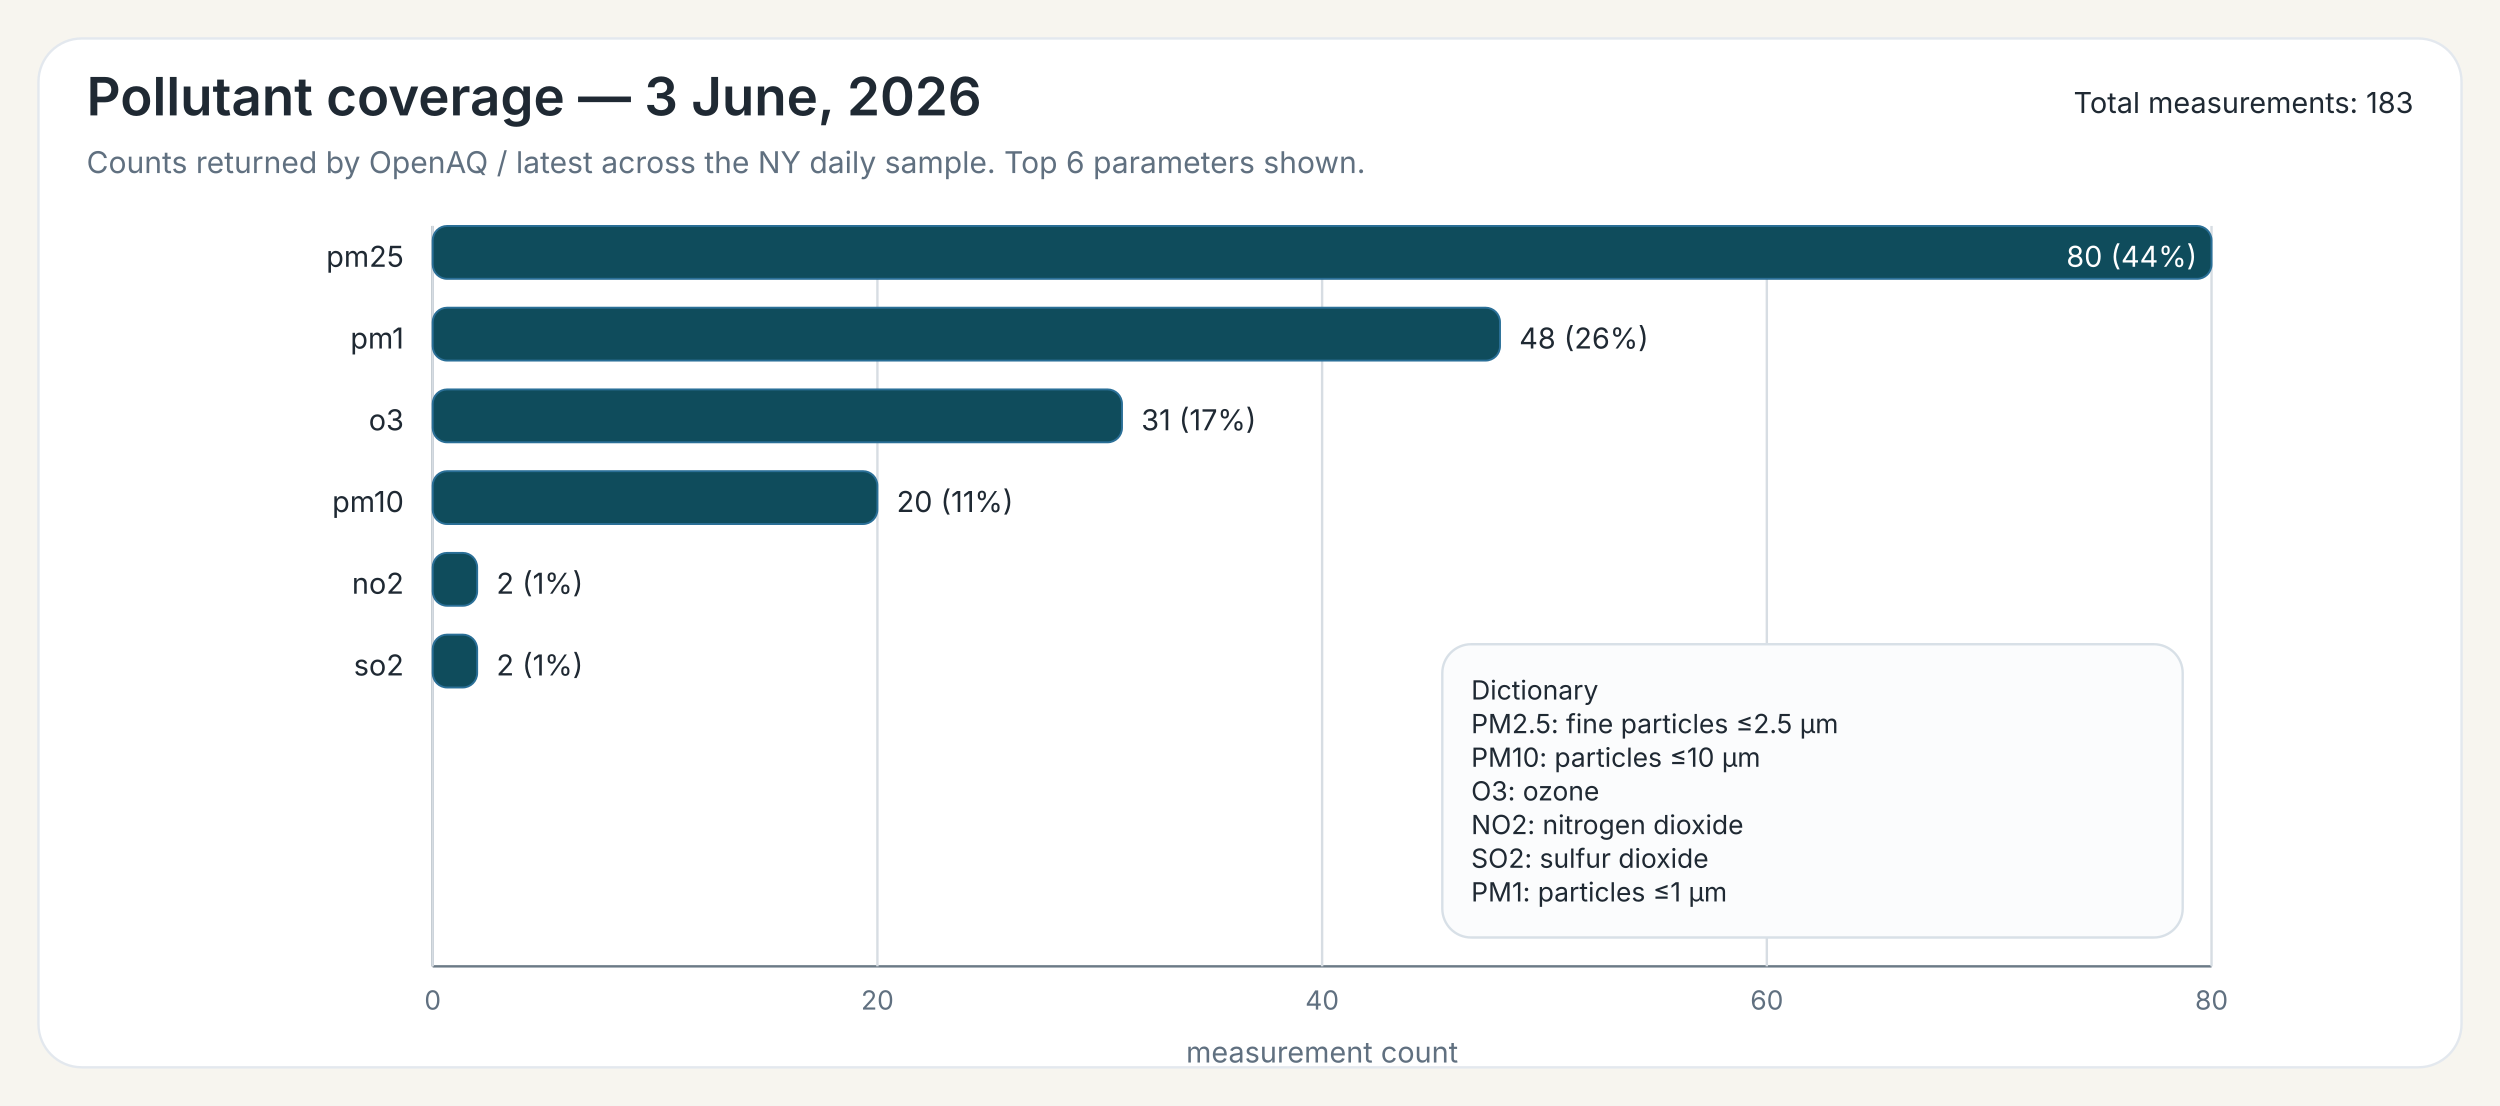
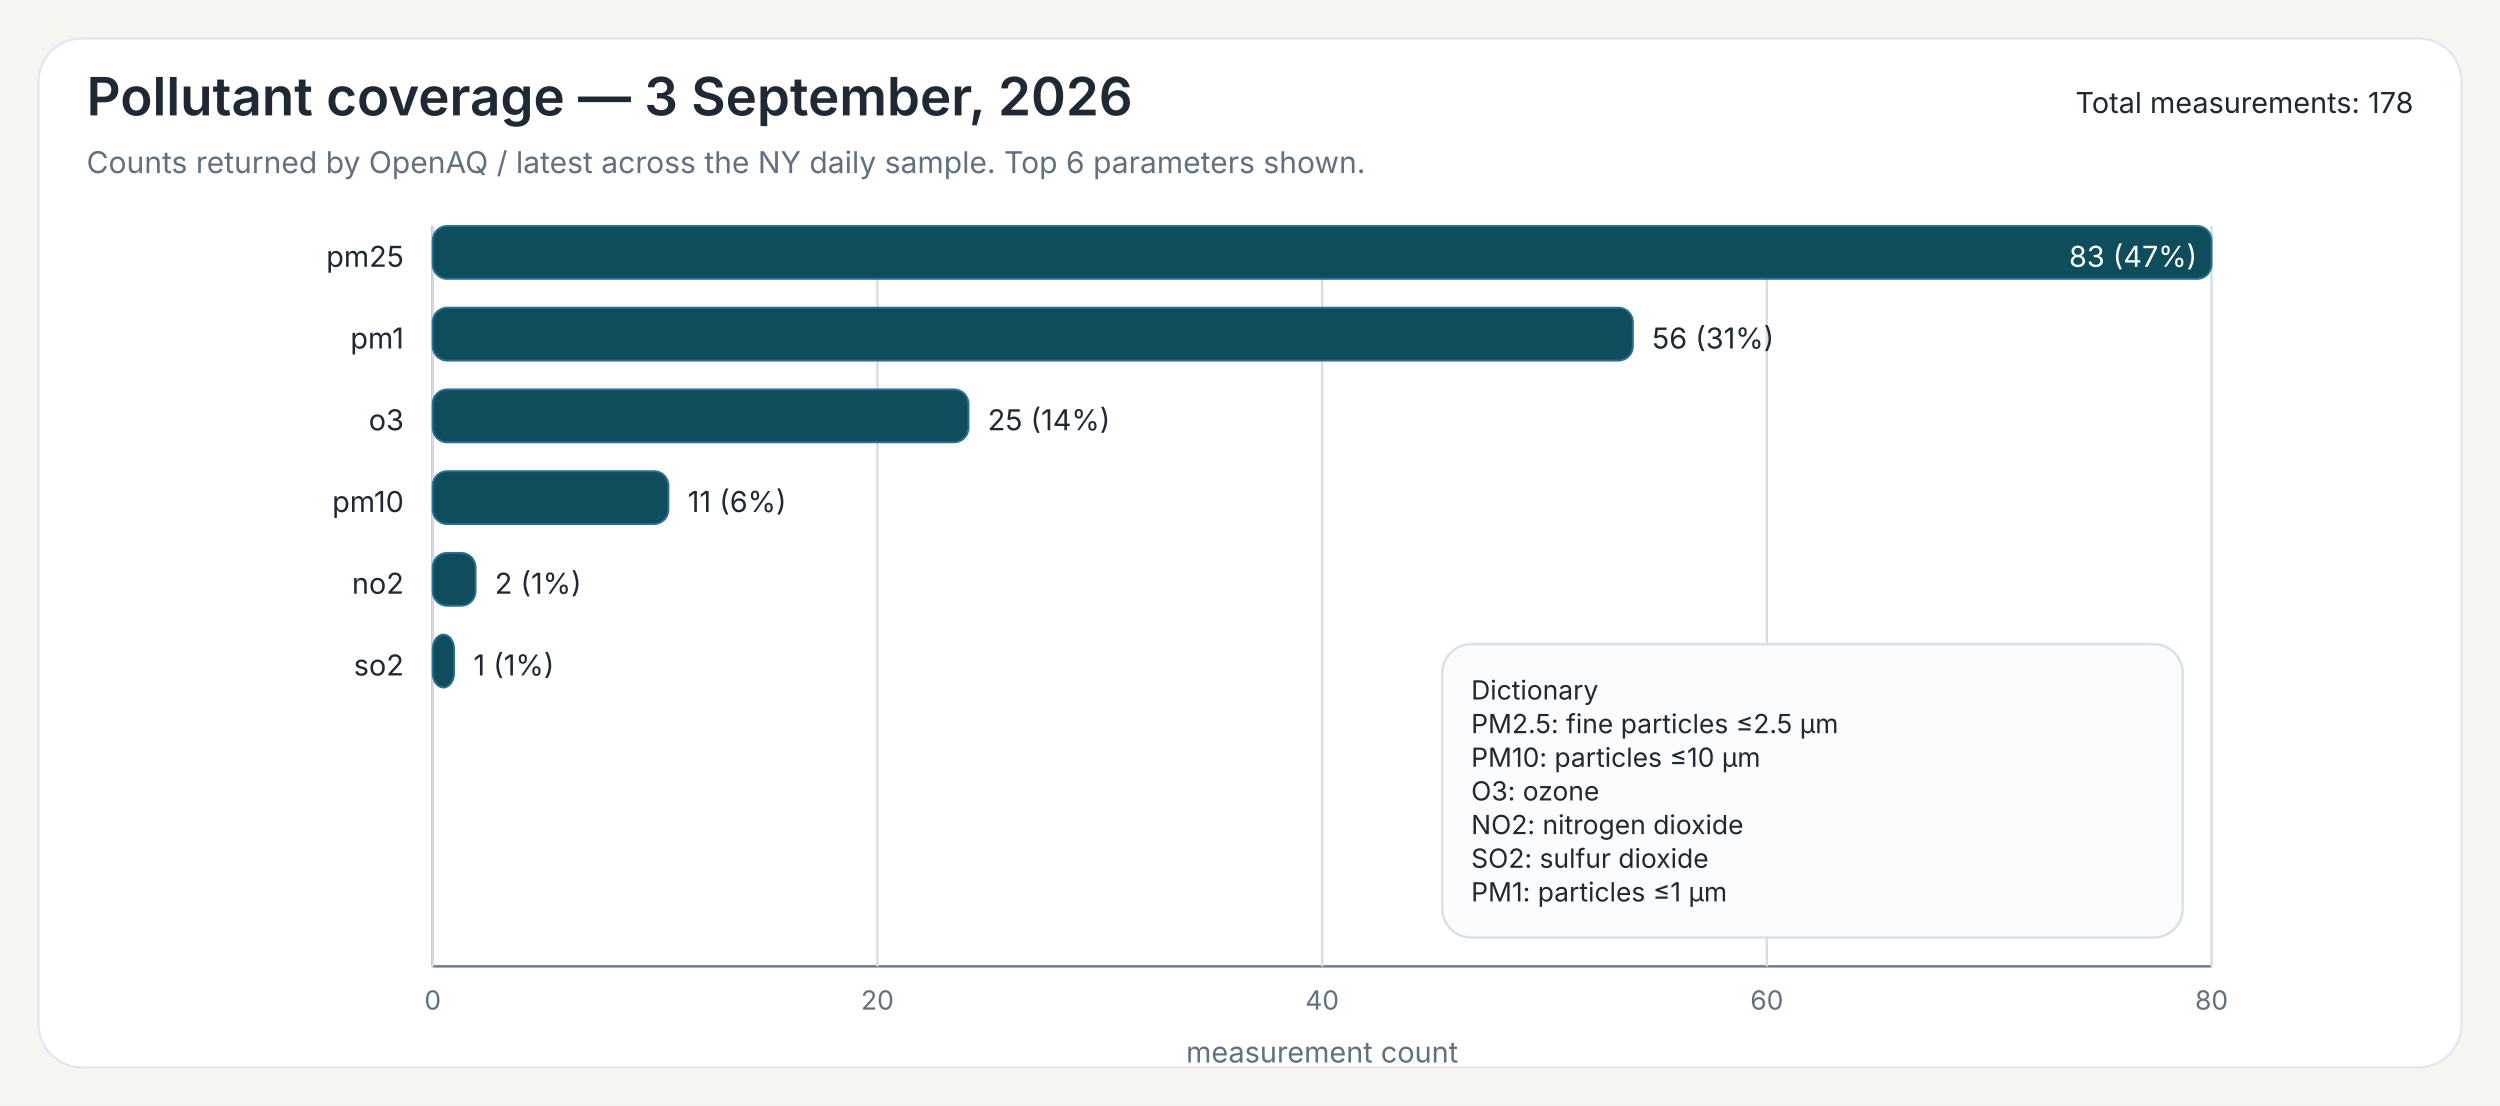
<svg xmlns="http://www.w3.org/2000/svg" width="1040" height="460">
  <rect x="0" y="0" width="1040" height="460" fill="#F7F5EF" />
  <rect x="16" y="16" width="1008" height="428" rx="18" ry="18" fill="#FFFFFF" stroke="#E3E8EE" stroke-width="1" />
-   <text x="36" y="48" font-family="Public Sans, Inter, Aptos, Segoe UI, Arial, sans-serif" font-size="22" font-weight="600" fill="#1F2933">Pollutant coverage — 3 June, 2026</text>
+   <text x="36" y="48" font-family="Public Sans, Inter, Aptos, Segoe UI, Arial, sans-serif" font-size="22" font-weight="600" fill="#1F2933">Pollutant coverage — 3 September, 2026</text>
  <text x="36" y="72" font-family="Public Sans, Inter, Aptos, Segoe UI, Arial, sans-serif" font-size="12.5" font-weight="400" fill="#607080">Counts returned by OpenAQ / latest across the NY daily sample. Top 6 parameters shown.</text>
-   <text x="1004" y="47" font-family="Public Sans, Inter, Aptos, Segoe UI, Arial, sans-serif" font-size="12" text-anchor="end" fill="#1F2933">Total measurements: 183</text>
+   <text x="1004" y="47" font-family="Public Sans, Inter, Aptos, Segoe UI, Arial, sans-serif" font-size="12" text-anchor="end" fill="#1F2933">Total measurements: 178</text>
  <line x1="180" y1="94" x2="180" y2="402" stroke="#6B7A86" stroke-width="1" />
  <line x1="180" y1="402" x2="920" y2="402" stroke="#6B7A86" stroke-width="1" />
  <line x1="180.00" y1="94" x2="180.00" y2="402" stroke="#D7DDE3" stroke-width="1" />
  <text x="180.00" y="420" font-family="Inter, Aptos, Segoe UI, Arial, sans-serif" font-size="11" text-anchor="middle" fill="#607080">0</text>
  <line x1="365.00" y1="94" x2="365.00" y2="402" stroke="#D7DDE3" stroke-width="1" />
  <text x="365.00" y="420" font-family="Inter, Aptos, Segoe UI, Arial, sans-serif" font-size="11" text-anchor="middle" fill="#607080">20</text>
  <line x1="550.00" y1="94" x2="550.00" y2="402" stroke="#D7DDE3" stroke-width="1" />
  <text x="550.00" y="420" font-family="Inter, Aptos, Segoe UI, Arial, sans-serif" font-size="11" text-anchor="middle" fill="#607080">40</text>
  <line x1="735.00" y1="94" x2="735.00" y2="402" stroke="#D7DDE3" stroke-width="1" />
  <text x="735.00" y="420" font-family="Inter, Aptos, Segoe UI, Arial, sans-serif" font-size="11" text-anchor="middle" fill="#607080">60</text>
  <line x1="920.00" y1="94" x2="920.00" y2="402" stroke="#D7DDE3" stroke-width="1" />
  <text x="920.00" y="420" font-family="Inter, Aptos, Segoe UI, Arial, sans-serif" font-size="11" text-anchor="middle" fill="#607080">80</text>
  <text x="550.00" y="442" font-family="Inter, Aptos, Segoe UI, Arial, sans-serif" font-size="12" text-anchor="middle" fill="#607080">measurement count</text>
  <text x="168" y="111" font-family="Inter, Aptos, Segoe UI, Arial, sans-serif" font-size="12" text-anchor="end" fill="#1F2933">pm25</text>
  <rect x="180" y="94" width="740.00" height="22" rx="6" ry="6" fill="#0F4C5C" stroke="#2A6F97" stroke-width="0.8" />
-   <text x="914.00" y="111" font-family="Inter, Aptos, Segoe UI, Arial, sans-serif" font-size="12" fill="white" text-anchor="end">80 (44%)</text>
+   <text x="914.00" y="111" font-family="Inter, Aptos, Segoe UI, Arial, sans-serif" font-size="12" fill="white" text-anchor="end">83 (47%)</text>
  <text x="168" y="145" font-family="Inter, Aptos, Segoe UI, Arial, sans-serif" font-size="12" text-anchor="end" fill="#1F2933">pm1</text>
-   <rect x="180" y="128" width="444.00" height="22" rx="6" ry="6" fill="#0F4C5C" stroke="#2A6F97" stroke-width="0.8" />
-   <text x="632.00" y="145" font-family="Inter, Aptos, Segoe UI, Arial, sans-serif" font-size="12" fill="#1F2933">48 (26%)</text>
+   <rect x="180" y="128" width="499.28" height="22" rx="6" ry="6" fill="#0F4C5C" stroke="#2A6F97" stroke-width="0.8" />
+   <text x="687.28" y="145" font-family="Inter, Aptos, Segoe UI, Arial, sans-serif" font-size="12" fill="#1F2933">56 (31%)</text>
  <text x="168" y="179" font-family="Inter, Aptos, Segoe UI, Arial, sans-serif" font-size="12" text-anchor="end" fill="#1F2933">o3</text>
-   <rect x="180" y="162" width="286.75" height="22" rx="6" ry="6" fill="#0F4C5C" stroke="#2A6F97" stroke-width="0.8" />
-   <text x="474.75" y="179" font-family="Inter, Aptos, Segoe UI, Arial, sans-serif" font-size="12" fill="#1F2933">31 (17%)</text>
+   <rect x="180" y="162" width="222.89" height="22" rx="6" ry="6" fill="#0F4C5C" stroke="#2A6F97" stroke-width="0.8" />
+   <text x="410.89" y="179" font-family="Inter, Aptos, Segoe UI, Arial, sans-serif" font-size="12" fill="#1F2933">25 (14%)</text>
  <text x="168" y="213" font-family="Inter, Aptos, Segoe UI, Arial, sans-serif" font-size="12" text-anchor="end" fill="#1F2933">pm10</text>
-   <rect x="180" y="196" width="185.00" height="22" rx="6" ry="6" fill="#0F4C5C" stroke="#2A6F97" stroke-width="0.8" />
-   <text x="373.00" y="213" font-family="Inter, Aptos, Segoe UI, Arial, sans-serif" font-size="12" fill="#1F2933">20 (11%)</text>
+   <rect x="180" y="196" width="98.07" height="22" rx="6" ry="6" fill="#0F4C5C" stroke="#2A6F97" stroke-width="0.8" />
+   <text x="286.07" y="213" font-family="Inter, Aptos, Segoe UI, Arial, sans-serif" font-size="12" fill="#1F2933">11 (6%)</text>
  <text x="168" y="247" font-family="Inter, Aptos, Segoe UI, Arial, sans-serif" font-size="12" text-anchor="end" fill="#1F2933">no2</text>
-   <rect x="180" y="230" width="18.50" height="22" rx="6" ry="6" fill="#0F4C5C" stroke="#2A6F97" stroke-width="0.8" />
-   <text x="206.50" y="247" font-family="Inter, Aptos, Segoe UI, Arial, sans-serif" font-size="12" fill="#1F2933">2 (1%)</text>
+   <rect x="180" y="230" width="17.83" height="22" rx="6" ry="6" fill="#0F4C5C" stroke="#2A6F97" stroke-width="0.8" />
+   <text x="205.83" y="247" font-family="Inter, Aptos, Segoe UI, Arial, sans-serif" font-size="12" fill="#1F2933">2 (1%)</text>
  <text x="168" y="281" font-family="Inter, Aptos, Segoe UI, Arial, sans-serif" font-size="12" text-anchor="end" fill="#1F2933">so2</text>
-   <rect x="180" y="264" width="18.50" height="22" rx="6" ry="6" fill="#0F4C5C" stroke="#2A6F97" stroke-width="0.8" />
-   <text x="206.50" y="281" font-family="Inter, Aptos, Segoe UI, Arial, sans-serif" font-size="12" fill="#1F2933">2 (1%)</text>
+   <rect x="180" y="264" width="8.92" height="22" rx="6" ry="6" fill="#0F4C5C" stroke="#2A6F97" stroke-width="0.8" />
+   <text x="196.92" y="281" font-family="Inter, Aptos, Segoe UI, Arial, sans-serif" font-size="12" fill="#1F2933">1 (1%)</text>
  <rect x="600.00" y="268.00" width="308" height="122" rx="12" ry="12" fill="#FBFCFD" stroke="#D8E0E7" stroke-width="1" />
  <text x="612.00" y="291.00" font-family="Inter, Aptos, Segoe UI, Arial, sans-serif" font-size="11" fill="#1F2933">Dictionary</text>
  <text x="612.00" y="305.00" font-family="Inter, Aptos, Segoe UI, Arial, sans-serif" font-size="11" fill="#1F2933">PM2.5: fine particles ≤2.5 µm</text>
  <text x="612.00" y="319.00" font-family="Inter, Aptos, Segoe UI, Arial, sans-serif" font-size="11" fill="#1F2933">PM10: particles ≤10 µm</text>
  <text x="612.00" y="333.00" font-family="Inter, Aptos, Segoe UI, Arial, sans-serif" font-size="11" fill="#1F2933">O3: ozone</text>
  <text x="612.00" y="347.00" font-family="Inter, Aptos, Segoe UI, Arial, sans-serif" font-size="11" fill="#1F2933">NO2: nitrogen dioxide</text>
  <text x="612.00" y="361.00" font-family="Inter, Aptos, Segoe UI, Arial, sans-serif" font-size="11" fill="#1F2933">SO2: sulfur dioxide</text>
  <text x="612.00" y="375.00" font-family="Inter, Aptos, Segoe UI, Arial, sans-serif" font-size="11" fill="#1F2933">PM1: particles ≤1 µm</text>
</svg>
